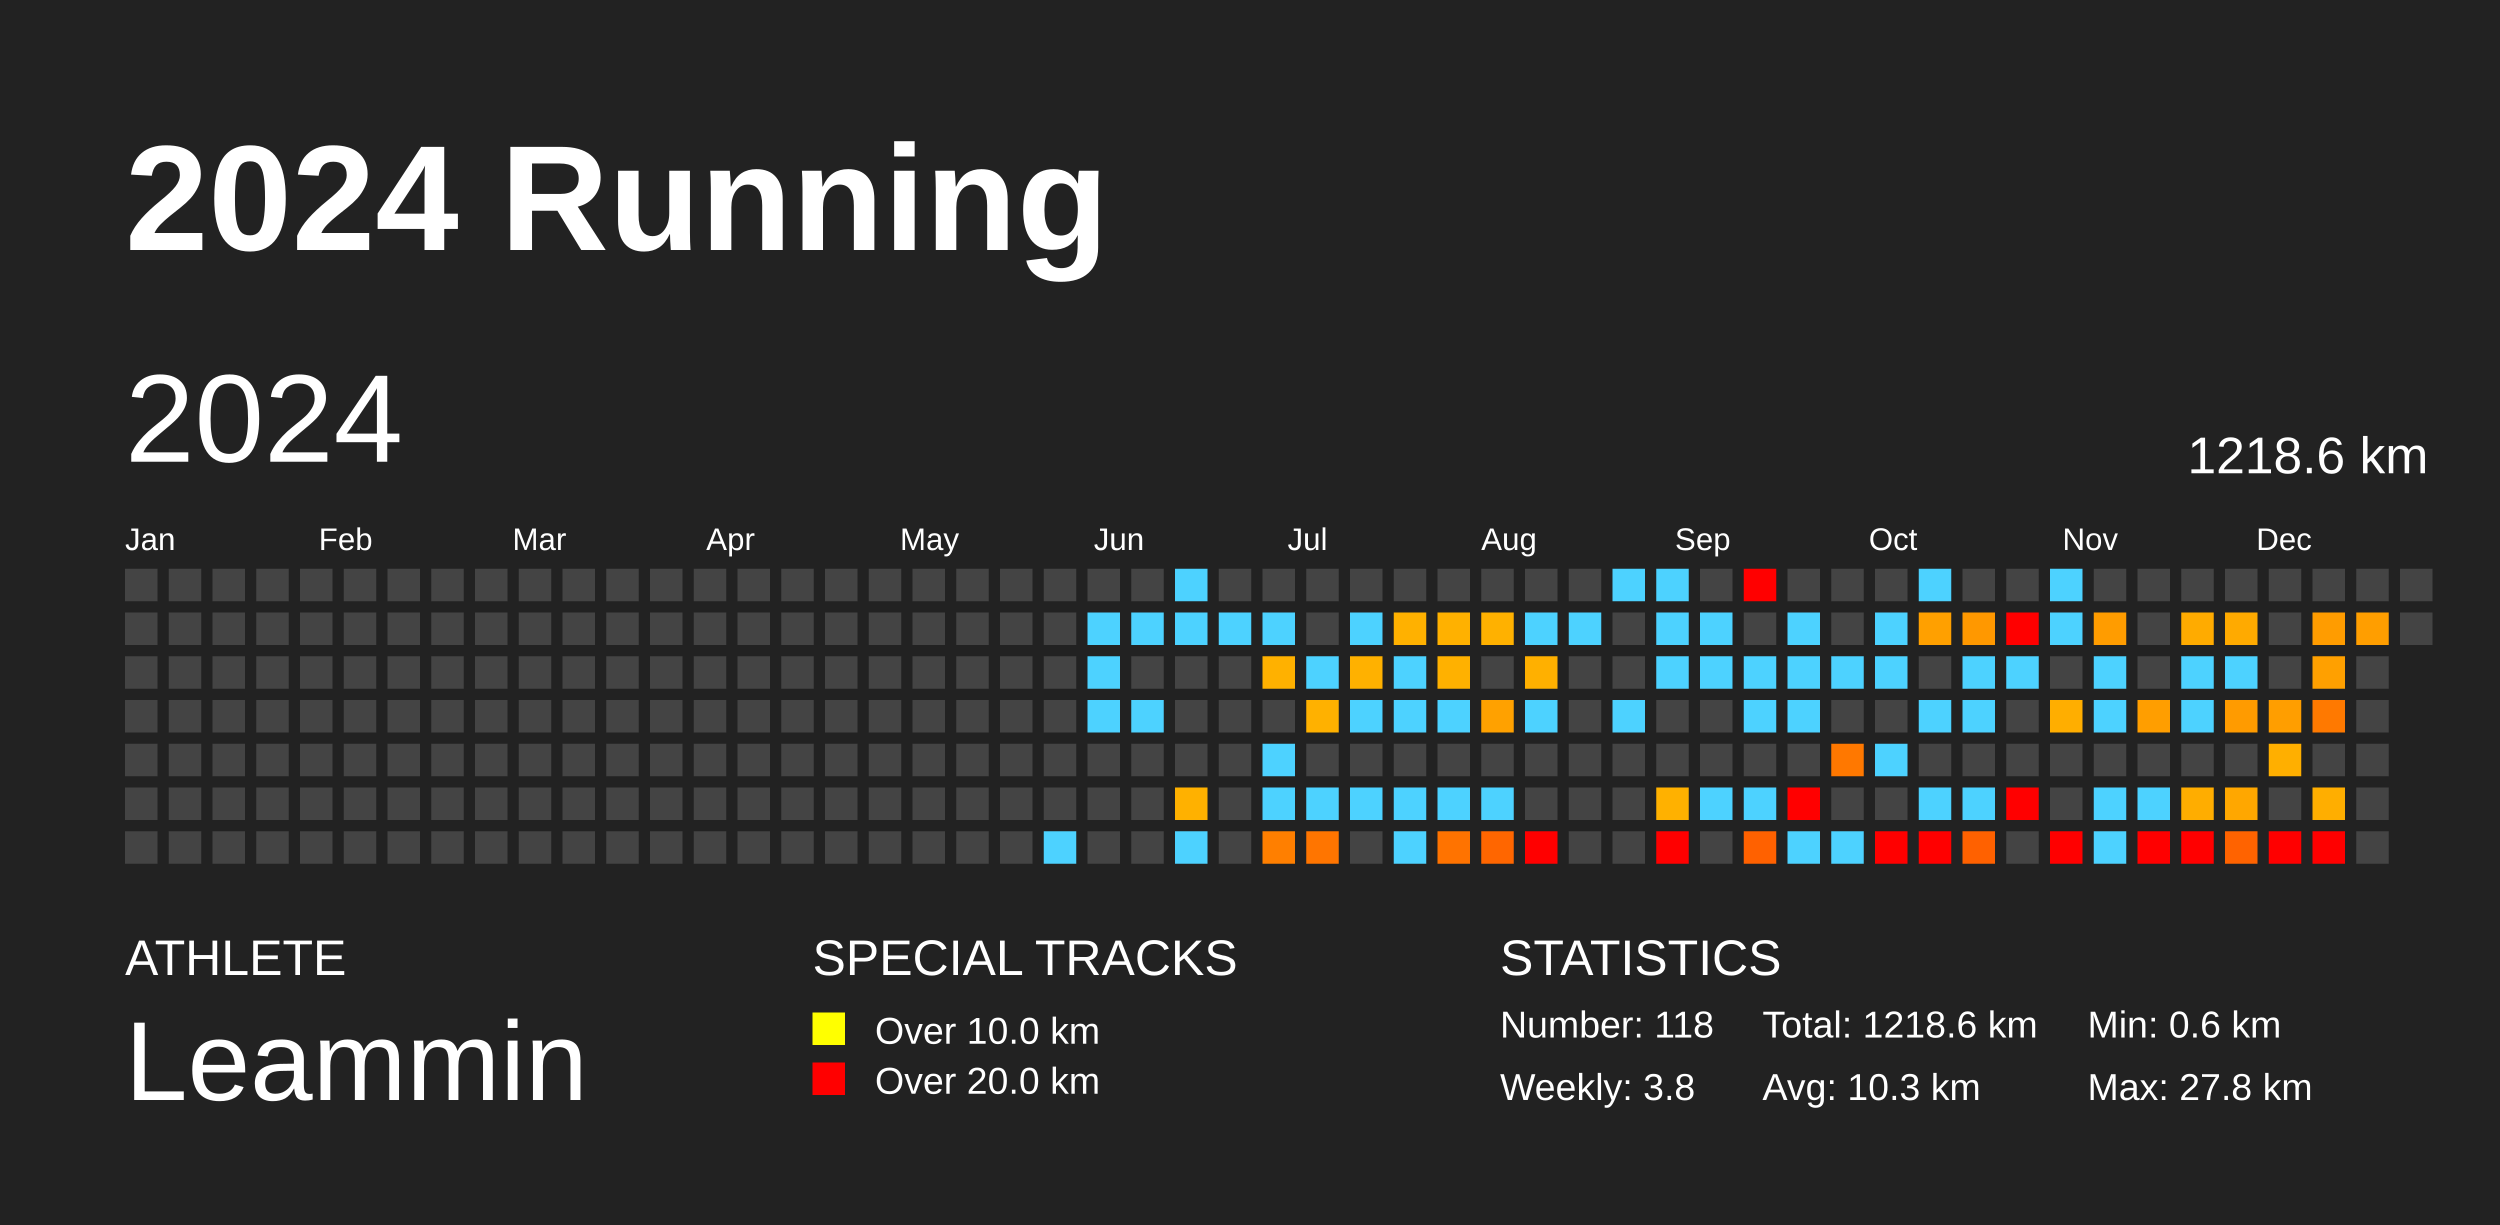
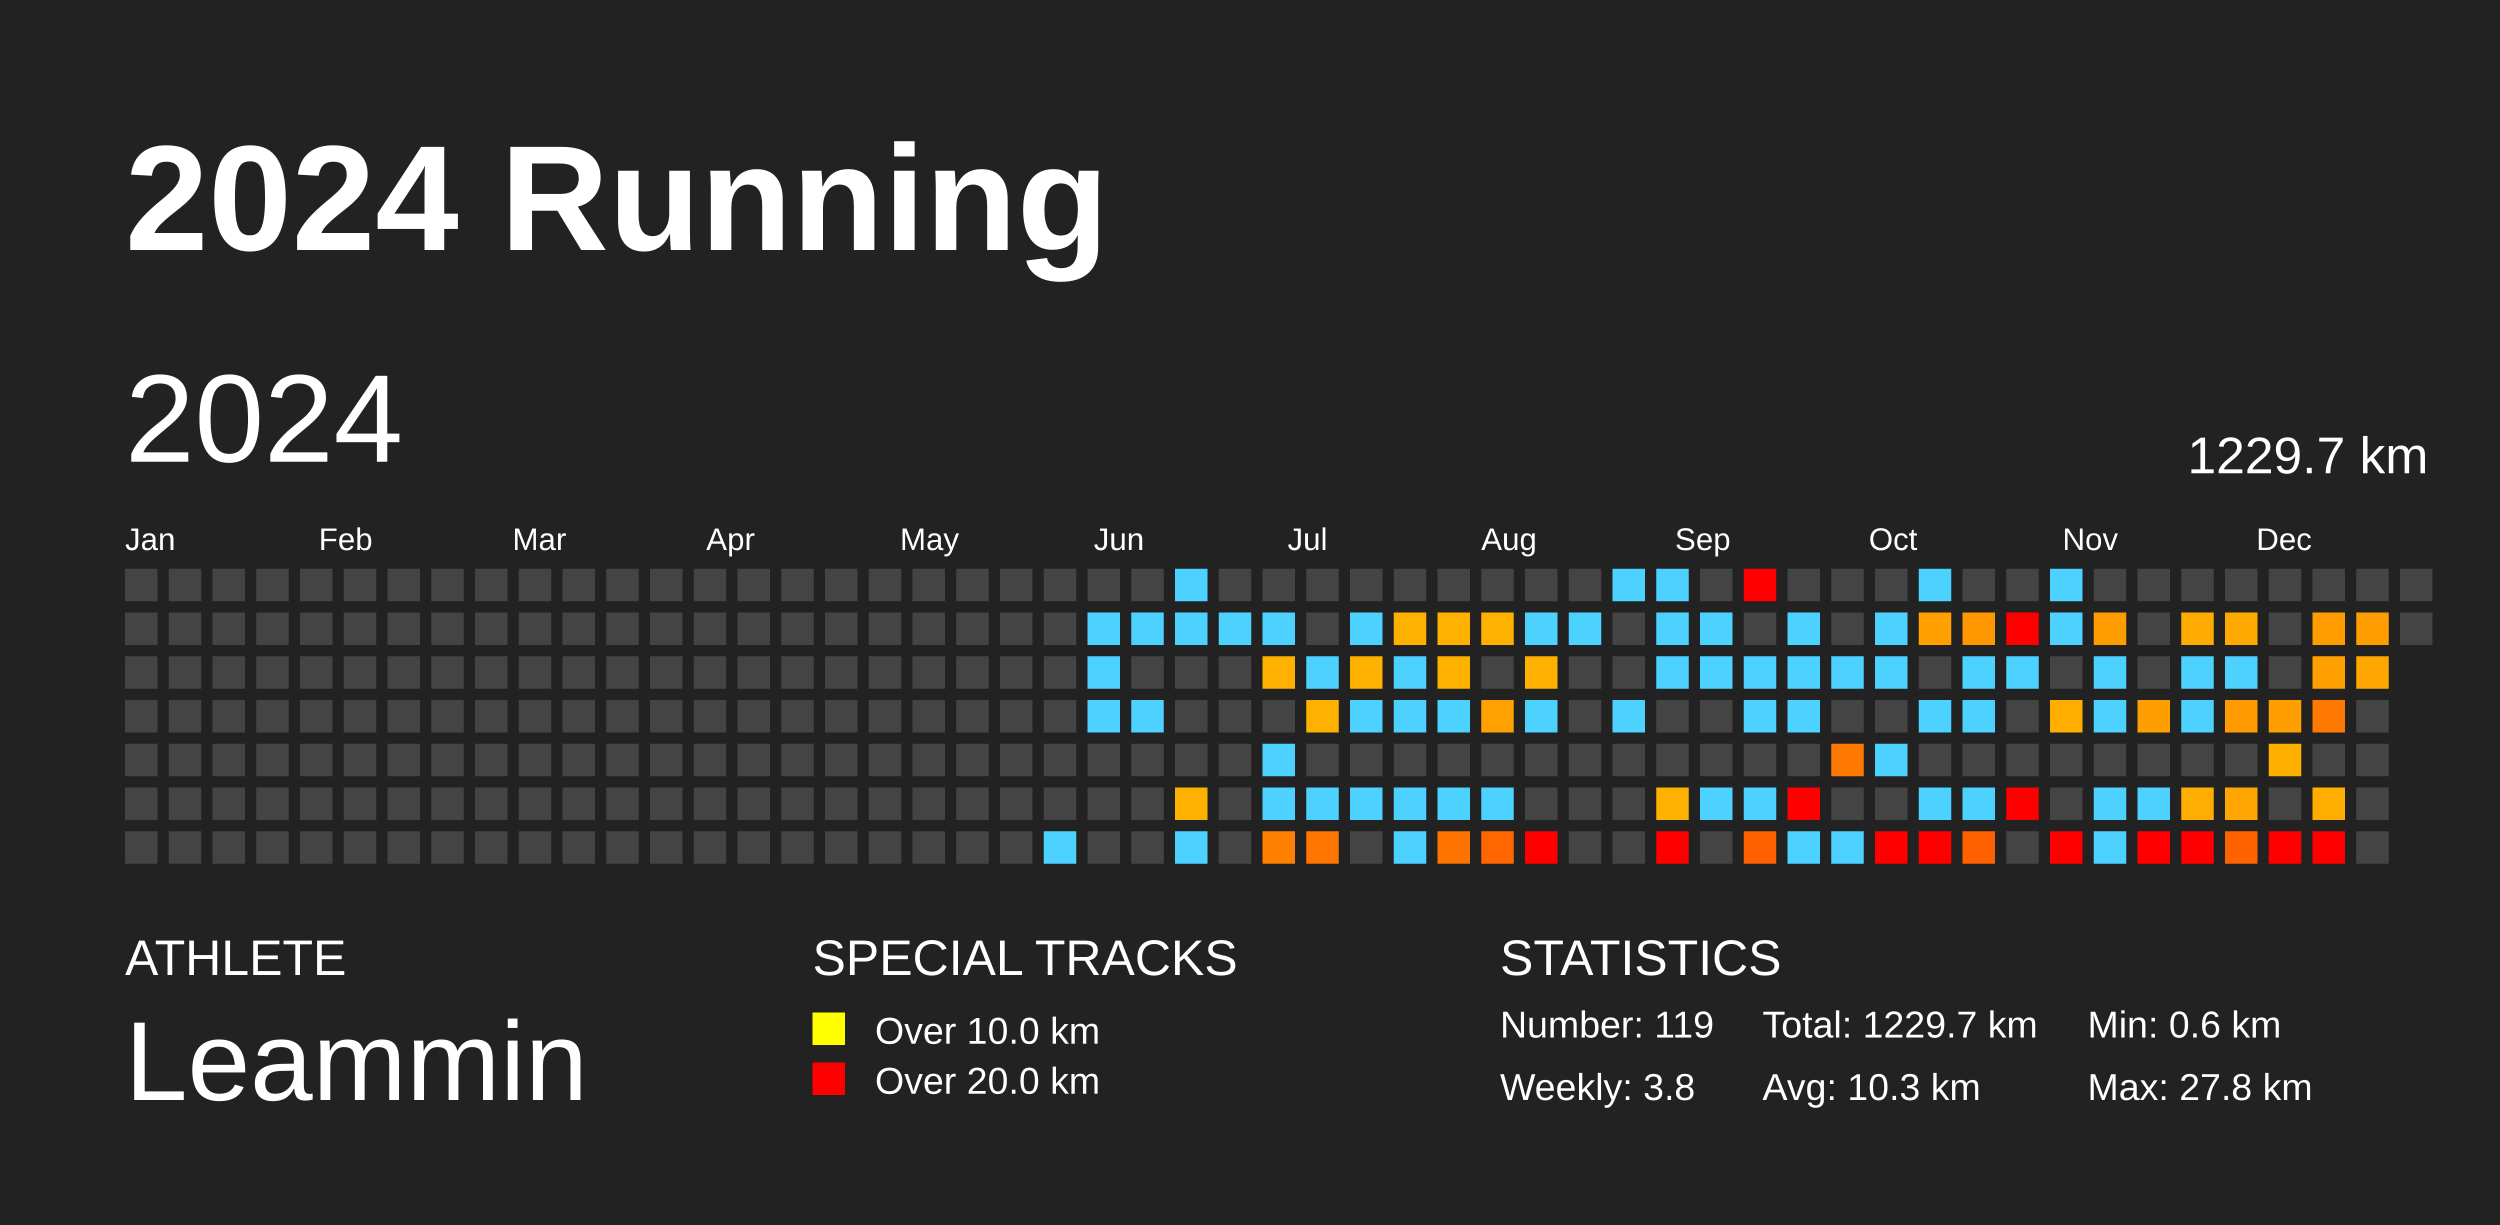
<svg xmlns="http://www.w3.org/2000/svg" baseProfile="full" height="98mm" version="1.1" viewBox="0,0,200,98" width="200mm">
  <defs />
  <rect fill="#222222" height="98" width="200" x="0" y="0" />
  <text fill="#FFFFFF" style="font-size:12px; font-family:Arial; font-weight:bold;" x="10" y="20">2024 Running</text>
  <text fill="#FFFFFF" style="font-size:4px; font-family:Arial" x="10" y="78">ATHLETE</text>
  <text fill="#FFFFFF" style="font-size:9px; font-family:Arial" x="10" y="88">Leammin</text>
  <text fill="#FFFFFF" style="font-size:4px; font-family:Arial" x="65" y="78">SPECIAL TRACKS</text>
  <rect fill="yellow" height="2.6" width="2.6" x="65" y="81" />
  <text fill="#FFFFFF" style="font-size:3px; font-family:Arial" x="70" y="83.5">Over 10.0 km</text>
  <rect fill="red" height="2.6" width="2.6" x="65" y="85" />
  <text fill="#FFFFFF" style="font-size:3px; font-family:Arial" x="70" y="87.5">Over 20.0 km</text>
  <text fill="#FFFFFF" style="font-size:4px; font-family:Arial" x="120" y="78">STATISTICS</text>
-   <text fill="#FFFFFF" style="font-size:3px; font-family:Arial" x="120" y="83">Number: 118</text>
+   <text fill="#FFFFFF" style="font-size:3px; font-family:Arial" x="120" y="83">Number: 119</text>
  <text fill="#FFFFFF" style="font-size:3px; font-family:Arial" x="120" y="88">Weekly: 3.8</text>
-   <text fill="#FFFFFF" style="font-size:3px; font-family:Arial" x="141" y="83">Total: 1218.6 km</text>
+   <text fill="#FFFFFF" style="font-size:3px; font-family:Arial" x="141" y="83">Total: 1229.7 km</text>
  <text fill="#FFFFFF" style="font-size:3px; font-family:Arial" x="141" y="88">Avg: 10.3 km</text>
  <text fill="#FFFFFF" style="font-size:3px; font-family:Arial" x="167" y="83">Min: 0.6 km</text>
  <text fill="#FFFFFF" style="font-size:3px; font-family:Arial" x="167" y="88">Max: 27.8 km</text>
  <text dominant-baseline="hanging" fill="#FFFFFF" style="font-size:10.0px; font-family:Arial;" x="10" y="30">2024</text>
-   <text dominant-baseline="hanging" fill="#FFFFFF" style="font-size:4.125px; font-family:Arial;" x="175" y="35">1218.6 km</text>
+   <text dominant-baseline="hanging" fill="#FFFFFF" style="font-size:4.125px; font-family:Arial;" x="175" y="35">1229.7 km</text>
  <text fill="#FFFFFF" style="font-size:2.5px; font-family:Arial" x="10.0" y="44">Jan</text>
  <text fill="#FFFFFF" style="font-size:2.5px; font-family:Arial" x="25.5" y="44">Feb</text>
  <text fill="#FFFFFF" style="font-size:2.5px; font-family:Arial" x="41.0" y="44">Mar</text>
  <text fill="#FFFFFF" style="font-size:2.5px; font-family:Arial" x="56.5" y="44">Apr</text>
  <text fill="#FFFFFF" style="font-size:2.5px; font-family:Arial" x="72.0" y="44">May</text>
  <text fill="#FFFFFF" style="font-size:2.5px; font-family:Arial" x="87.5" y="44">Jun</text>
  <text fill="#FFFFFF" style="font-size:2.5px; font-family:Arial" x="103.0" y="44">Jul</text>
  <text fill="#FFFFFF" style="font-size:2.5px; font-family:Arial" x="118.5" y="44">Aug</text>
  <text fill="#FFFFFF" style="font-size:2.5px; font-family:Arial" x="134.0" y="44">Sep</text>
  <text fill="#FFFFFF" style="font-size:2.5px; font-family:Arial" x="149.5" y="44">Oct</text>
  <text fill="#FFFFFF" style="font-size:2.5px; font-family:Arial" x="165.0" y="44">Nov</text>
  <text fill="#FFFFFF" style="font-size:2.5px; font-family:Arial" x="180.5" y="44">Dec</text>
  <rect fill="#444444" height="2.6" width="2.6" x="10.0" y="45.5" />
  <rect fill="#444444" height="2.6" width="2.6" x="10.0" y="49.0" />
  <rect fill="#444444" height="2.6" width="2.6" x="10.0" y="52.5" />
  <rect fill="#444444" height="2.6" width="2.6" x="10.0" y="56.0" />
  <rect fill="#444444" height="2.6" width="2.6" x="10.0" y="59.5" />
  <rect fill="#444444" height="2.6" width="2.6" x="10.0" y="63.0" />
  <rect fill="#444444" height="2.6" width="2.6" x="10.0" y="66.5" />
  <rect fill="#444444" height="2.6" width="2.6" x="13.5" y="45.5" />
  <rect fill="#444444" height="2.6" width="2.6" x="13.5" y="49.0" />
  <rect fill="#444444" height="2.6" width="2.6" x="13.5" y="52.5" />
  <rect fill="#444444" height="2.6" width="2.6" x="13.5" y="56.0" />
  <rect fill="#444444" height="2.6" width="2.6" x="13.5" y="59.5" />
  <rect fill="#444444" height="2.6" width="2.6" x="13.5" y="63.0" />
  <rect fill="#444444" height="2.6" width="2.6" x="13.5" y="66.5" />
  <rect fill="#444444" height="2.6" width="2.6" x="17.0" y="45.5" />
  <rect fill="#444444" height="2.6" width="2.6" x="17.0" y="49.0" />
  <rect fill="#444444" height="2.6" width="2.6" x="17.0" y="52.5" />
  <rect fill="#444444" height="2.6" width="2.6" x="17.0" y="56.0" />
  <rect fill="#444444" height="2.6" width="2.6" x="17.0" y="59.5" />
  <rect fill="#444444" height="2.6" width="2.6" x="17.0" y="63.0" />
  <rect fill="#444444" height="2.6" width="2.6" x="17.0" y="66.5" />
  <rect fill="#444444" height="2.6" width="2.6" x="20.5" y="45.5" />
  <rect fill="#444444" height="2.6" width="2.6" x="20.5" y="49.0" />
  <rect fill="#444444" height="2.6" width="2.6" x="20.5" y="52.5" />
  <rect fill="#444444" height="2.6" width="2.6" x="20.5" y="56.0" />
  <rect fill="#444444" height="2.6" width="2.6" x="20.5" y="59.5" />
  <rect fill="#444444" height="2.6" width="2.6" x="20.5" y="63.0" />
  <rect fill="#444444" height="2.6" width="2.6" x="20.5" y="66.5" />
  <rect fill="#444444" height="2.6" width="2.6" x="24.0" y="45.5" />
  <rect fill="#444444" height="2.6" width="2.6" x="24.0" y="49.0" />
  <rect fill="#444444" height="2.6" width="2.6" x="24.0" y="52.5" />
  <rect fill="#444444" height="2.6" width="2.6" x="24.0" y="56.0" />
  <rect fill="#444444" height="2.6" width="2.6" x="24.0" y="59.5" />
  <rect fill="#444444" height="2.6" width="2.6" x="24.0" y="63.0" />
  <rect fill="#444444" height="2.6" width="2.6" x="24.0" y="66.5" />
  <rect fill="#444444" height="2.6" width="2.6" x="27.5" y="45.5" />
  <rect fill="#444444" height="2.6" width="2.6" x="27.5" y="49.0" />
  <rect fill="#444444" height="2.6" width="2.6" x="27.5" y="52.5" />
  <rect fill="#444444" height="2.6" width="2.6" x="27.5" y="56.0" />
  <rect fill="#444444" height="2.6" width="2.6" x="27.5" y="59.5" />
  <rect fill="#444444" height="2.6" width="2.6" x="27.5" y="63.0" />
  <rect fill="#444444" height="2.6" width="2.6" x="27.5" y="66.5" />
  <rect fill="#444444" height="2.6" width="2.6" x="31.0" y="45.5" />
  <rect fill="#444444" height="2.6" width="2.6" x="31.0" y="49.0" />
  <rect fill="#444444" height="2.6" width="2.6" x="31.0" y="52.5" />
  <rect fill="#444444" height="2.6" width="2.6" x="31.0" y="56.0" />
  <rect fill="#444444" height="2.6" width="2.6" x="31.0" y="59.5" />
  <rect fill="#444444" height="2.6" width="2.6" x="31.0" y="63.0" />
  <rect fill="#444444" height="2.6" width="2.6" x="31.0" y="66.5" />
  <rect fill="#444444" height="2.6" width="2.6" x="34.5" y="45.5" />
  <rect fill="#444444" height="2.6" width="2.6" x="34.5" y="49.0" />
  <rect fill="#444444" height="2.6" width="2.6" x="34.5" y="52.5" />
  <rect fill="#444444" height="2.6" width="2.6" x="34.5" y="56.0" />
  <rect fill="#444444" height="2.6" width="2.6" x="34.5" y="59.5" />
  <rect fill="#444444" height="2.6" width="2.6" x="34.5" y="63.0" />
  <rect fill="#444444" height="2.6" width="2.6" x="34.5" y="66.5" />
  <rect fill="#444444" height="2.6" width="2.6" x="38.0" y="45.5" />
  <rect fill="#444444" height="2.6" width="2.6" x="38.0" y="49.0" />
  <rect fill="#444444" height="2.6" width="2.6" x="38.0" y="52.5" />
  <rect fill="#444444" height="2.6" width="2.6" x="38.0" y="56.0" />
  <rect fill="#444444" height="2.6" width="2.6" x="38.0" y="59.5" />
  <rect fill="#444444" height="2.6" width="2.6" x="38.0" y="63.0" />
  <rect fill="#444444" height="2.6" width="2.6" x="38.0" y="66.5" />
  <rect fill="#444444" height="2.6" width="2.6" x="41.5" y="45.5" />
  <rect fill="#444444" height="2.6" width="2.6" x="41.5" y="49.0" />
  <rect fill="#444444" height="2.6" width="2.6" x="41.5" y="52.5" />
  <rect fill="#444444" height="2.6" width="2.6" x="41.5" y="56.0" />
  <rect fill="#444444" height="2.6" width="2.6" x="41.5" y="59.5" />
  <rect fill="#444444" height="2.6" width="2.6" x="41.5" y="63.0" />
  <rect fill="#444444" height="2.6" width="2.6" x="41.5" y="66.5" />
  <rect fill="#444444" height="2.6" width="2.6" x="45.0" y="45.5" />
  <rect fill="#444444" height="2.6" width="2.6" x="45.0" y="49.0" />
  <rect fill="#444444" height="2.6" width="2.6" x="45.0" y="52.5" />
  <rect fill="#444444" height="2.6" width="2.6" x="45.0" y="56.0" />
  <rect fill="#444444" height="2.6" width="2.6" x="45.0" y="59.5" />
  <rect fill="#444444" height="2.6" width="2.6" x="45.0" y="63.0" />
  <rect fill="#444444" height="2.6" width="2.6" x="45.0" y="66.5" />
  <rect fill="#444444" height="2.6" width="2.6" x="48.5" y="45.5" />
  <rect fill="#444444" height="2.6" width="2.6" x="48.5" y="49.0" />
  <rect fill="#444444" height="2.6" width="2.6" x="48.5" y="52.5" />
  <rect fill="#444444" height="2.6" width="2.6" x="48.5" y="56.0" />
  <rect fill="#444444" height="2.6" width="2.6" x="48.5" y="59.5" />
  <rect fill="#444444" height="2.6" width="2.6" x="48.5" y="63.0" />
  <rect fill="#444444" height="2.6" width="2.6" x="48.5" y="66.5" />
  <rect fill="#444444" height="2.6" width="2.6" x="52.0" y="45.5" />
  <rect fill="#444444" height="2.6" width="2.6" x="52.0" y="49.0" />
  <rect fill="#444444" height="2.6" width="2.6" x="52.0" y="52.5" />
  <rect fill="#444444" height="2.6" width="2.6" x="52.0" y="56.0" />
  <rect fill="#444444" height="2.6" width="2.6" x="52.0" y="59.5" />
  <rect fill="#444444" height="2.6" width="2.6" x="52.0" y="63.0" />
  <rect fill="#444444" height="2.6" width="2.6" x="52.0" y="66.5" />
  <rect fill="#444444" height="2.6" width="2.6" x="55.5" y="45.5" />
  <rect fill="#444444" height="2.6" width="2.6" x="55.5" y="49.0" />
  <rect fill="#444444" height="2.6" width="2.6" x="55.5" y="52.5" />
  <rect fill="#444444" height="2.6" width="2.6" x="55.5" y="56.0" />
  <rect fill="#444444" height="2.6" width="2.6" x="55.5" y="59.5" />
  <rect fill="#444444" height="2.6" width="2.6" x="55.5" y="63.0" />
  <rect fill="#444444" height="2.6" width="2.6" x="55.5" y="66.5" />
  <rect fill="#444444" height="2.6" width="2.6" x="59.0" y="45.5" />
  <rect fill="#444444" height="2.6" width="2.6" x="59.0" y="49.0" />
  <rect fill="#444444" height="2.6" width="2.6" x="59.0" y="52.5" />
  <rect fill="#444444" height="2.6" width="2.6" x="59.0" y="56.0" />
  <rect fill="#444444" height="2.6" width="2.6" x="59.0" y="59.5" />
  <rect fill="#444444" height="2.6" width="2.6" x="59.0" y="63.0" />
  <rect fill="#444444" height="2.6" width="2.6" x="59.0" y="66.5" />
  <rect fill="#444444" height="2.6" width="2.6" x="62.5" y="45.5" />
  <rect fill="#444444" height="2.6" width="2.6" x="62.5" y="49.0" />
  <rect fill="#444444" height="2.6" width="2.6" x="62.5" y="52.5" />
  <rect fill="#444444" height="2.6" width="2.6" x="62.5" y="56.0" />
  <rect fill="#444444" height="2.6" width="2.6" x="62.5" y="59.5" />
  <rect fill="#444444" height="2.6" width="2.6" x="62.5" y="63.0" />
  <rect fill="#444444" height="2.6" width="2.6" x="62.5" y="66.5" />
  <rect fill="#444444" height="2.6" width="2.6" x="66.0" y="45.5" />
  <rect fill="#444444" height="2.6" width="2.6" x="66.0" y="49.0" />
  <rect fill="#444444" height="2.6" width="2.6" x="66.0" y="52.5" />
  <rect fill="#444444" height="2.6" width="2.6" x="66.0" y="56.0" />
  <rect fill="#444444" height="2.6" width="2.6" x="66.0" y="59.5" />
  <rect fill="#444444" height="2.6" width="2.6" x="66.0" y="63.0" />
  <rect fill="#444444" height="2.6" width="2.6" x="66.0" y="66.5" />
  <rect fill="#444444" height="2.6" width="2.6" x="69.5" y="45.5" />
  <rect fill="#444444" height="2.6" width="2.6" x="69.5" y="49.0" />
  <rect fill="#444444" height="2.6" width="2.6" x="69.5" y="52.5" />
  <rect fill="#444444" height="2.6" width="2.6" x="69.5" y="56.0" />
  <rect fill="#444444" height="2.6" width="2.6" x="69.5" y="59.5" />
  <rect fill="#444444" height="2.6" width="2.6" x="69.5" y="63.0" />
  <rect fill="#444444" height="2.6" width="2.6" x="69.5" y="66.5" />
  <rect fill="#444444" height="2.6" width="2.6" x="73.0" y="45.5" />
  <rect fill="#444444" height="2.6" width="2.6" x="73.0" y="49.0" />
  <rect fill="#444444" height="2.6" width="2.6" x="73.0" y="52.5" />
  <rect fill="#444444" height="2.6" width="2.6" x="73.0" y="56.0" />
  <rect fill="#444444" height="2.6" width="2.6" x="73.0" y="59.5" />
  <rect fill="#444444" height="2.6" width="2.6" x="73.0" y="63.0" />
  <rect fill="#444444" height="2.6" width="2.6" x="73.0" y="66.5" />
  <rect fill="#444444" height="2.6" width="2.6" x="76.5" y="45.5" />
  <rect fill="#444444" height="2.6" width="2.6" x="76.5" y="49.0" />
  <rect fill="#444444" height="2.6" width="2.6" x="76.5" y="52.5" />
  <rect fill="#444444" height="2.6" width="2.6" x="76.5" y="56.0" />
  <rect fill="#444444" height="2.6" width="2.6" x="76.5" y="59.5" />
  <rect fill="#444444" height="2.6" width="2.6" x="76.5" y="63.0" />
  <rect fill="#444444" height="2.6" width="2.6" x="76.5" y="66.5" />
  <rect fill="#444444" height="2.6" width="2.6" x="80.0" y="45.5" />
  <rect fill="#444444" height="2.6" width="2.6" x="80.0" y="49.0" />
  <rect fill="#444444" height="2.6" width="2.6" x="80.0" y="52.5" />
  <rect fill="#444444" height="2.6" width="2.6" x="80.0" y="56.0" />
  <rect fill="#444444" height="2.6" width="2.6" x="80.0" y="59.5" />
  <rect fill="#444444" height="2.6" width="2.6" x="80.0" y="63.0" />
  <rect fill="#444444" height="2.6" width="2.6" x="80.0" y="66.5" />
  <rect fill="#444444" height="2.6" width="2.6" x="83.5" y="45.5" />
  <rect fill="#444444" height="2.6" width="2.6" x="83.5" y="49.0" />
  <rect fill="#444444" height="2.6" width="2.6" x="83.5" y="52.5" />
  <rect fill="#444444" height="2.6" width="2.6" x="83.5" y="56.0" />
  <rect fill="#444444" height="2.6" width="2.6" x="83.5" y="59.5" />
  <rect fill="#444444" height="2.6" width="2.6" x="83.5" y="63.0" />
  <rect fill="#4dd2ff" height="2.6" width="2.6" x="83.5" y="66.5" />
  <rect fill="#444444" height="2.6" width="2.6" x="87.0" y="45.5" />
  <rect fill="#4dd2ff" height="2.6" width="2.6" x="87.0" y="49.0" />
  <rect fill="#4dd2ff" height="2.6" width="2.6" x="87.0" y="52.5" />
  <rect fill="#4dd2ff" height="2.6" width="2.6" x="87.0" y="56.0" />
  <rect fill="#444444" height="2.6" width="2.6" x="87.0" y="59.5" />
  <rect fill="#444444" height="2.6" width="2.6" x="87.0" y="63.0" />
  <rect fill="#444444" height="2.6" width="2.6" x="87.0" y="66.5" />
  <rect fill="#444444" height="2.6" width="2.6" x="90.5" y="45.5" />
  <rect fill="#4dd2ff" height="2.6" width="2.6" x="90.5" y="49.0" />
  <rect fill="#444444" height="2.6" width="2.6" x="90.5" y="52.5" />
  <rect fill="#4dd2ff" height="2.6" width="2.6" x="90.5" y="56.0" />
  <rect fill="#444444" height="2.6" width="2.6" x="90.5" y="59.5" />
  <rect fill="#444444" height="2.6" width="2.6" x="90.5" y="63.0" />
  <rect fill="#444444" height="2.6" width="2.6" x="90.5" y="66.5" />
  <rect fill="#4dd2ff" height="2.6" width="2.6" x="94.0" y="45.5" />
  <rect fill="#4dd2ff" height="2.6" width="2.6" x="94.0" y="49.0" />
  <rect fill="#444444" height="2.6" width="2.6" x="94.0" y="52.5" />
  <rect fill="#444444" height="2.6" width="2.6" x="94.0" y="56.0" />
  <rect fill="#444444" height="2.6" width="2.6" x="94.0" y="59.5" />
  <rect fill="#ffb100" height="2.6" width="2.6" x="94.0" y="63.0" />
  <rect fill="#4dd2ff" height="2.6" width="2.6" x="94.0" y="66.5" />
  <rect fill="#444444" height="2.6" width="2.6" x="97.5" y="45.5" />
  <rect fill="#4dd2ff" height="2.6" width="2.6" x="97.5" y="49.0" />
  <rect fill="#444444" height="2.6" width="2.6" x="97.5" y="52.5" />
  <rect fill="#444444" height="2.6" width="2.6" x="97.5" y="56.0" />
  <rect fill="#444444" height="2.6" width="2.6" x="97.5" y="59.5" />
  <rect fill="#444444" height="2.6" width="2.6" x="97.5" y="63.0" />
  <rect fill="#444444" height="2.6" width="2.6" x="97.5" y="66.5" />
  <rect fill="#444444" height="2.6" width="2.6" x="101.0" y="45.5" />
  <rect fill="#4dd2ff" height="2.6" width="2.6" x="101.0" y="49.0" />
  <rect fill="#ffb100" height="2.6" width="2.6" x="101.0" y="52.5" />
  <rect fill="#444444" height="2.6" width="2.6" x="101.0" y="56.0" />
  <rect fill="#4dd2ff" height="2.6" width="2.6" x="101.0" y="59.5" />
  <rect fill="#4dd2ff" height="2.6" width="2.6" x="101.0" y="63.0" />
  <rect fill="#ff7f00" height="2.6" width="2.6" x="101.0" y="66.5" />
  <rect fill="#444444" height="2.6" width="2.6" x="104.5" y="45.5" />
  <rect fill="#444444" height="2.6" width="2.6" x="104.5" y="49.0" />
  <rect fill="#4dd2ff" height="2.6" width="2.6" x="104.5" y="52.5" />
  <rect fill="#ffb100" height="2.6" width="2.6" x="104.5" y="56.0" />
  <rect fill="#444444" height="2.6" width="2.6" x="104.5" y="59.5" />
  <rect fill="#4dd2ff" height="2.6" width="2.6" x="104.5" y="63.0" />
  <rect fill="#ff7500" height="2.6" width="2.6" x="104.5" y="66.5" />
  <rect fill="#444444" height="2.6" width="2.6" x="108.0" y="45.5" />
  <rect fill="#4dd2ff" height="2.6" width="2.6" x="108.0" y="49.0" />
  <rect fill="#ffb100" height="2.6" width="2.6" x="108.0" y="52.5" />
  <rect fill="#4dd2ff" height="2.6" width="2.6" x="108.0" y="56.0" />
  <rect fill="#444444" height="2.6" width="2.6" x="108.0" y="59.5" />
  <rect fill="#4dd2ff" height="2.6" width="2.6" x="108.0" y="63.0" />
  <rect fill="#444444" height="2.6" width="2.6" x="108.0" y="66.5" />
  <rect fill="#444444" height="2.6" width="2.6" x="111.5" y="45.5" />
  <rect fill="#ffb100" height="2.6" width="2.6" x="111.5" y="49.0" />
  <rect fill="#4dd2ff" height="2.6" width="2.6" x="111.5" y="52.5" />
  <rect fill="#4dd2ff" height="2.6" width="2.6" x="111.5" y="56.0" />
  <rect fill="#444444" height="2.6" width="2.6" x="111.5" y="59.5" />
  <rect fill="#4dd2ff" height="2.6" width="2.6" x="111.5" y="63.0" />
  <rect fill="#4dd2ff" height="2.6" width="2.6" x="111.5" y="66.5" />
  <rect fill="#444444" height="2.6" width="2.6" x="115.0" y="45.5" />
  <rect fill="#ffb100" height="2.6" width="2.6" x="115.0" y="49.0" />
  <rect fill="#ffb100" height="2.6" width="2.6" x="115.0" y="52.5" />
  <rect fill="#4dd2ff" height="2.6" width="2.6" x="115.0" y="56.0" />
  <rect fill="#444444" height="2.6" width="2.6" x="115.0" y="59.5" />
  <rect fill="#4dd2ff" height="2.6" width="2.6" x="115.0" y="63.0" />
  <rect fill="#ff7300" height="2.6" width="2.6" x="115.0" y="66.5" />
  <rect fill="#444444" height="2.6" width="2.6" x="118.5" y="45.5" />
  <rect fill="#ffb100" height="2.6" width="2.6" x="118.5" y="49.0" />
  <rect fill="#444444" height="2.6" width="2.6" x="118.5" y="52.5" />
  <rect fill="#ffa100" height="2.6" width="2.6" x="118.5" y="56.0" />
  <rect fill="#444444" height="2.6" width="2.6" x="118.5" y="59.5" />
  <rect fill="#4dd2ff" height="2.6" width="2.6" x="118.5" y="63.0" />
  <rect fill="#ff6600" height="2.6" width="2.6" x="118.5" y="66.5" />
  <rect fill="#444444" height="2.6" width="2.6" x="122.0" y="45.5" />
  <rect fill="#4dd2ff" height="2.6" width="2.6" x="122.0" y="49.0" />
  <rect fill="#ffb000" height="2.6" width="2.6" x="122.0" y="52.5" />
  <rect fill="#4dd2ff" height="2.6" width="2.6" x="122.0" y="56.0" />
  <rect fill="#444444" height="2.6" width="2.6" x="122.0" y="59.5" />
  <rect fill="#444444" height="2.6" width="2.6" x="122.0" y="63.0" />
  <rect fill="red" height="2.6" width="2.6" x="122.0" y="66.5" />
  <rect fill="#444444" height="2.6" width="2.6" x="125.5" y="45.5" />
  <rect fill="#4dd2ff" height="2.6" width="2.6" x="125.5" y="49.0" />
  <rect fill="#444444" height="2.6" width="2.6" x="125.5" y="52.5" />
  <rect fill="#444444" height="2.6" width="2.6" x="125.5" y="56.0" />
  <rect fill="#444444" height="2.6" width="2.6" x="125.5" y="59.5" />
  <rect fill="#444444" height="2.6" width="2.6" x="125.5" y="63.0" />
  <rect fill="#444444" height="2.6" width="2.6" x="125.5" y="66.5" />
  <rect fill="#4dd2ff" height="2.6" width="2.6" x="129.0" y="45.5" />
  <rect fill="#444444" height="2.6" width="2.6" x="129.0" y="49.0" />
  <rect fill="#444444" height="2.6" width="2.6" x="129.0" y="52.5" />
  <rect fill="#4dd2ff" height="2.6" width="2.6" x="129.0" y="56.0" />
  <rect fill="#444444" height="2.6" width="2.6" x="129.0" y="59.5" />
  <rect fill="#444444" height="2.6" width="2.6" x="129.0" y="63.0" />
  <rect fill="#444444" height="2.6" width="2.6" x="129.0" y="66.5" />
  <rect fill="#4dd2ff" height="2.6" width="2.6" x="132.5" y="45.5" />
  <rect fill="#4dd2ff" height="2.6" width="2.6" x="132.5" y="49.0" />
  <rect fill="#4dd2ff" height="2.6" width="2.6" x="132.5" y="52.5" />
  <rect fill="#444444" height="2.6" width="2.6" x="132.5" y="56.0" />
  <rect fill="#444444" height="2.6" width="2.6" x="132.5" y="59.5" />
  <rect fill="#ffb100" height="2.6" width="2.6" x="132.5" y="63.0" />
  <rect fill="red" height="2.6" width="2.6" x="132.5" y="66.5" />
  <rect fill="#444444" height="2.6" width="2.6" x="136.0" y="45.5" />
  <rect fill="#4dd2ff" height="2.6" width="2.6" x="136.0" y="49.0" />
  <rect fill="#4dd2ff" height="2.6" width="2.6" x="136.0" y="52.5" />
  <rect fill="#444444" height="2.6" width="2.6" x="136.0" y="56.0" />
  <rect fill="#444444" height="2.6" width="2.6" x="136.0" y="59.5" />
  <rect fill="#4dd2ff" height="2.6" width="2.6" x="136.0" y="63.0" />
  <rect fill="#444444" height="2.6" width="2.6" x="136.0" y="66.5" />
  <rect fill="red" height="2.6" width="2.6" x="139.5" y="45.5" />
  <rect fill="#444444" height="2.6" width="2.6" x="139.5" y="49.0" />
  <rect fill="#4dd2ff" height="2.6" width="2.6" x="139.5" y="52.5" />
  <rect fill="#4dd2ff" height="2.6" width="2.6" x="139.5" y="56.0" />
  <rect fill="#444444" height="2.6" width="2.6" x="139.5" y="59.5" />
  <rect fill="#4dd2ff" height="2.6" width="2.6" x="139.5" y="63.0" />
  <rect fill="#ff6100" height="2.6" width="2.6" x="139.5" y="66.5" />
  <rect fill="#444444" height="2.6" width="2.6" x="143.0" y="45.5" />
  <rect fill="#4dd2ff" height="2.6" width="2.6" x="143.0" y="49.0" />
  <rect fill="#4dd2ff" height="2.6" width="2.6" x="143.0" y="52.5" />
  <rect fill="#4dd2ff" height="2.6" width="2.6" x="143.0" y="56.0" />
  <rect fill="#444444" height="2.6" width="2.6" x="143.0" y="59.5" />
  <rect fill="red" height="2.6" width="2.6" x="143.0" y="63.0" />
  <rect fill="#4dd2ff" height="2.6" width="2.6" x="143.0" y="66.5" />
  <rect fill="#444444" height="2.6" width="2.6" x="146.5" y="45.5" />
  <rect fill="#444444" height="2.6" width="2.6" x="146.5" y="49.0" />
  <rect fill="#4dd2ff" height="2.6" width="2.6" x="146.5" y="52.5" />
  <rect fill="#444444" height="2.6" width="2.6" x="146.5" y="56.0" />
  <rect fill="#ff7800" height="2.6" width="2.6" x="146.5" y="59.5" />
  <rect fill="#444444" height="2.6" width="2.6" x="146.5" y="63.0" />
  <rect fill="#4dd2ff" height="2.6" width="2.6" x="146.5" y="66.5" />
  <rect fill="#444444" height="2.6" width="2.6" x="150.0" y="45.5" />
  <rect fill="#4dd2ff" height="2.6" width="2.6" x="150.0" y="49.0" />
  <rect fill="#4dd2ff" height="2.6" width="2.6" x="150.0" y="52.5" />
  <rect fill="#444444" height="2.6" width="2.6" x="150.0" y="56.0" />
  <rect fill="#4dd2ff" height="2.6" width="2.6" x="150.0" y="59.5" />
  <rect fill="#444444" height="2.6" width="2.6" x="150.0" y="63.0" />
  <rect fill="red" height="2.6" width="2.6" x="150.0" y="66.5" />
  <rect fill="#4dd2ff" height="2.6" width="2.6" x="153.5" y="45.5" />
  <rect fill="#ffa000" height="2.6" width="2.6" x="153.5" y="49.0" />
  <rect fill="#444444" height="2.6" width="2.6" x="153.5" y="52.5" />
  <rect fill="#4dd2ff" height="2.6" width="2.6" x="153.5" y="56.0" />
  <rect fill="#444444" height="2.6" width="2.6" x="153.5" y="59.5" />
  <rect fill="#4dd2ff" height="2.6" width="2.6" x="153.5" y="63.0" />
  <rect fill="red" height="2.6" width="2.6" x="153.5" y="66.5" />
  <rect fill="#444444" height="2.6" width="2.6" x="157.0" y="45.5" />
  <rect fill="#ff9800" height="2.6" width="2.6" x="157.0" y="49.0" />
  <rect fill="#4dd2ff" height="2.6" width="2.6" x="157.0" y="52.5" />
  <rect fill="#4dd2ff" height="2.6" width="2.6" x="157.0" y="56.0" />
  <rect fill="#444444" height="2.6" width="2.6" x="157.0" y="59.5" />
  <rect fill="#4dd2ff" height="2.6" width="2.6" x="157.0" y="63.0" />
  <rect fill="#ff6100" height="2.6" width="2.6" x="157.0" y="66.5" />
  <rect fill="#444444" height="2.6" width="2.6" x="160.5" y="45.5" />
  <rect fill="red" height="2.6" width="2.6" x="160.5" y="49.0" />
  <rect fill="#4dd2ff" height="2.6" width="2.6" x="160.5" y="52.5" />
  <rect fill="#444444" height="2.6" width="2.6" x="160.5" y="56.0" />
  <rect fill="#444444" height="2.6" width="2.6" x="160.5" y="59.5" />
  <rect fill="red" height="2.6" width="2.6" x="160.5" y="63.0" />
  <rect fill="#444444" height="2.6" width="2.6" x="160.5" y="66.5" />
  <rect fill="#4dd2ff" height="2.6" width="2.6" x="164.0" y="45.5" />
  <rect fill="#4dd2ff" height="2.6" width="2.6" x="164.0" y="49.0" />
  <rect fill="#444444" height="2.6" width="2.6" x="164.0" y="52.5" />
  <rect fill="#ffae00" height="2.6" width="2.6" x="164.0" y="56.0" />
  <rect fill="#444444" height="2.6" width="2.6" x="164.0" y="59.5" />
  <rect fill="#444444" height="2.6" width="2.6" x="164.0" y="63.0" />
  <rect fill="red" height="2.6" width="2.6" x="164.0" y="66.5" />
  <rect fill="#444444" height="2.6" width="2.6" x="167.5" y="45.5" />
  <rect fill="#ff9c00" height="2.6" width="2.6" x="167.5" y="49.0" />
  <rect fill="#4dd2ff" height="2.6" width="2.6" x="167.5" y="52.5" />
  <rect fill="#4dd2ff" height="2.6" width="2.6" x="167.5" y="56.0" />
  <rect fill="#444444" height="2.6" width="2.6" x="167.5" y="59.5" />
  <rect fill="#4dd2ff" height="2.6" width="2.6" x="167.5" y="63.0" />
  <rect fill="#4dd2ff" height="2.6" width="2.6" x="167.5" y="66.5" />
  <rect fill="#444444" height="2.6" width="2.6" x="171.0" y="45.5" />
  <rect fill="#444444" height="2.6" width="2.6" x="171.0" y="49.0" />
  <rect fill="#444444" height="2.6" width="2.6" x="171.0" y="52.5" />
  <rect fill="#ff9e00" height="2.6" width="2.6" x="171.0" y="56.0" />
  <rect fill="#444444" height="2.6" width="2.6" x="171.0" y="59.5" />
  <rect fill="#4dd2ff" height="2.6" width="2.6" x="171.0" y="63.0" />
  <rect fill="red" height="2.6" width="2.6" x="171.0" y="66.5" />
  <rect fill="#444444" height="2.6" width="2.6" x="174.5" y="45.5" />
  <rect fill="#ffab00" height="2.6" width="2.6" x="174.5" y="49.0" />
  <rect fill="#4dd2ff" height="2.6" width="2.6" x="174.5" y="52.5" />
  <rect fill="#4dd2ff" height="2.6" width="2.6" x="174.5" y="56.0" />
  <rect fill="#444444" height="2.6" width="2.6" x="174.5" y="59.5" />
  <rect fill="#ffad00" height="2.6" width="2.6" x="174.5" y="63.0" />
  <rect fill="red" height="2.6" width="2.6" x="174.5" y="66.5" />
  <rect fill="#444444" height="2.6" width="2.6" x="178.0" y="45.5" />
  <rect fill="#ffaa00" height="2.6" width="2.6" x="178.0" y="49.0" />
  <rect fill="#4dd2ff" height="2.6" width="2.6" x="178.0" y="52.5" />
  <rect fill="#ff9b00" height="2.6" width="2.6" x="178.0" y="56.0" />
  <rect fill="#444444" height="2.6" width="2.6" x="178.0" y="59.5" />
  <rect fill="#ffa700" height="2.6" width="2.6" x="178.0" y="63.0" />
  <rect fill="#ff6300" height="2.6" width="2.6" x="178.0" y="66.5" />
  <rect fill="#444444" height="2.6" width="2.6" x="181.5" y="45.5" />
  <rect fill="#444444" height="2.6" width="2.6" x="181.5" y="49.0" />
  <rect fill="#444444" height="2.6" width="2.6" x="181.5" y="52.5" />
  <rect fill="#ff9e00" height="2.6" width="2.6" x="181.5" y="56.0" />
  <rect fill="#ffaf00" height="2.6" width="2.6" x="181.5" y="59.5" />
  <rect fill="#444444" height="2.6" width="2.6" x="181.5" y="63.0" />
  <rect fill="red" height="2.6" width="2.6" x="181.5" y="66.5" />
  <rect fill="#444444" height="2.6" width="2.6" x="185.0" y="45.5" />
  <rect fill="#ff9c00" height="2.6" width="2.6" x="185.0" y="49.0" />
  <rect fill="#ffa000" height="2.6" width="2.6" x="185.0" y="52.5" />
  <rect fill="#ff7900" height="2.6" width="2.6" x="185.0" y="56.0" />
  <rect fill="#444444" height="2.6" width="2.6" x="185.0" y="59.5" />
  <rect fill="#ffae00" height="2.6" width="2.6" x="185.0" y="63.0" />
  <rect fill="red" height="2.6" width="2.6" x="185.0" y="66.5" />
  <rect fill="#444444" height="2.6" width="2.6" x="188.5" y="45.5" />
  <rect fill="#ff9e00" height="2.6" width="2.6" x="188.5" y="49.0" />
-   <rect fill="#444444" height="2.6" width="2.6" x="188.5" y="52.5" />
+   <rect fill="#ffa600" height="2.6" width="2.6" x="188.5" y="52.5" />
  <rect fill="#444444" height="2.6" width="2.6" x="188.5" y="56.0" />
  <rect fill="#444444" height="2.6" width="2.6" x="188.5" y="59.5" />
  <rect fill="#444444" height="2.6" width="2.6" x="188.5" y="63.0" />
  <rect fill="#444444" height="2.6" width="2.6" x="188.5" y="66.5" />
  <rect fill="#444444" height="2.6" width="2.6" x="192.0" y="45.5" />
  <rect fill="#444444" height="2.6" width="2.6" x="192.0" y="49.0" />
</svg>
